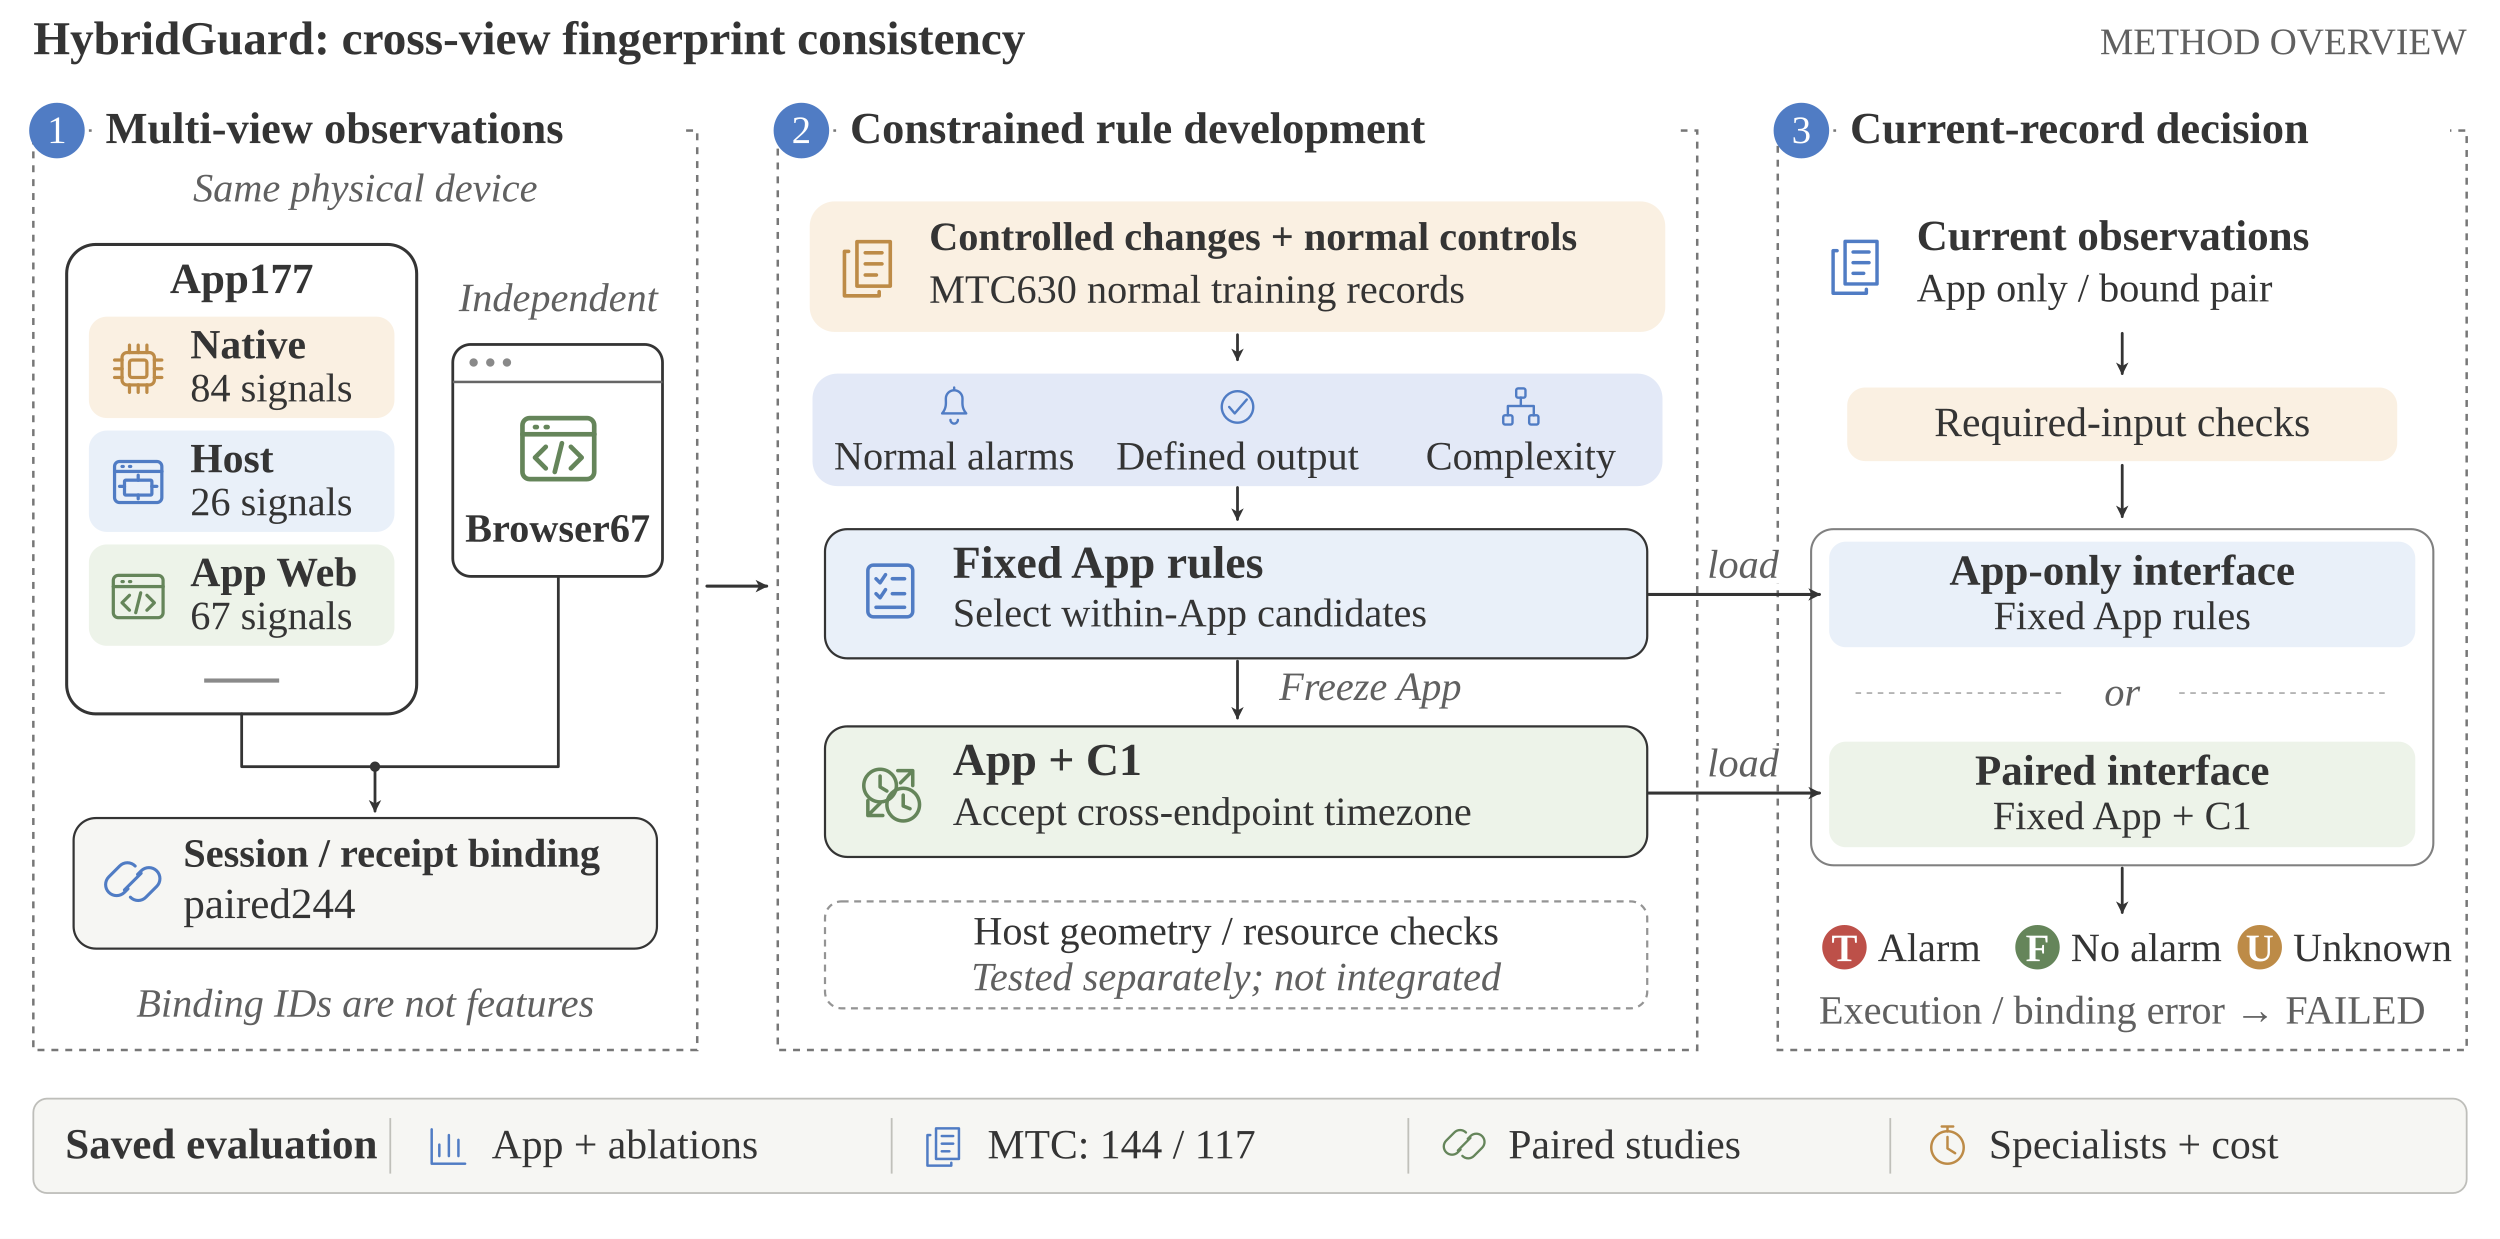
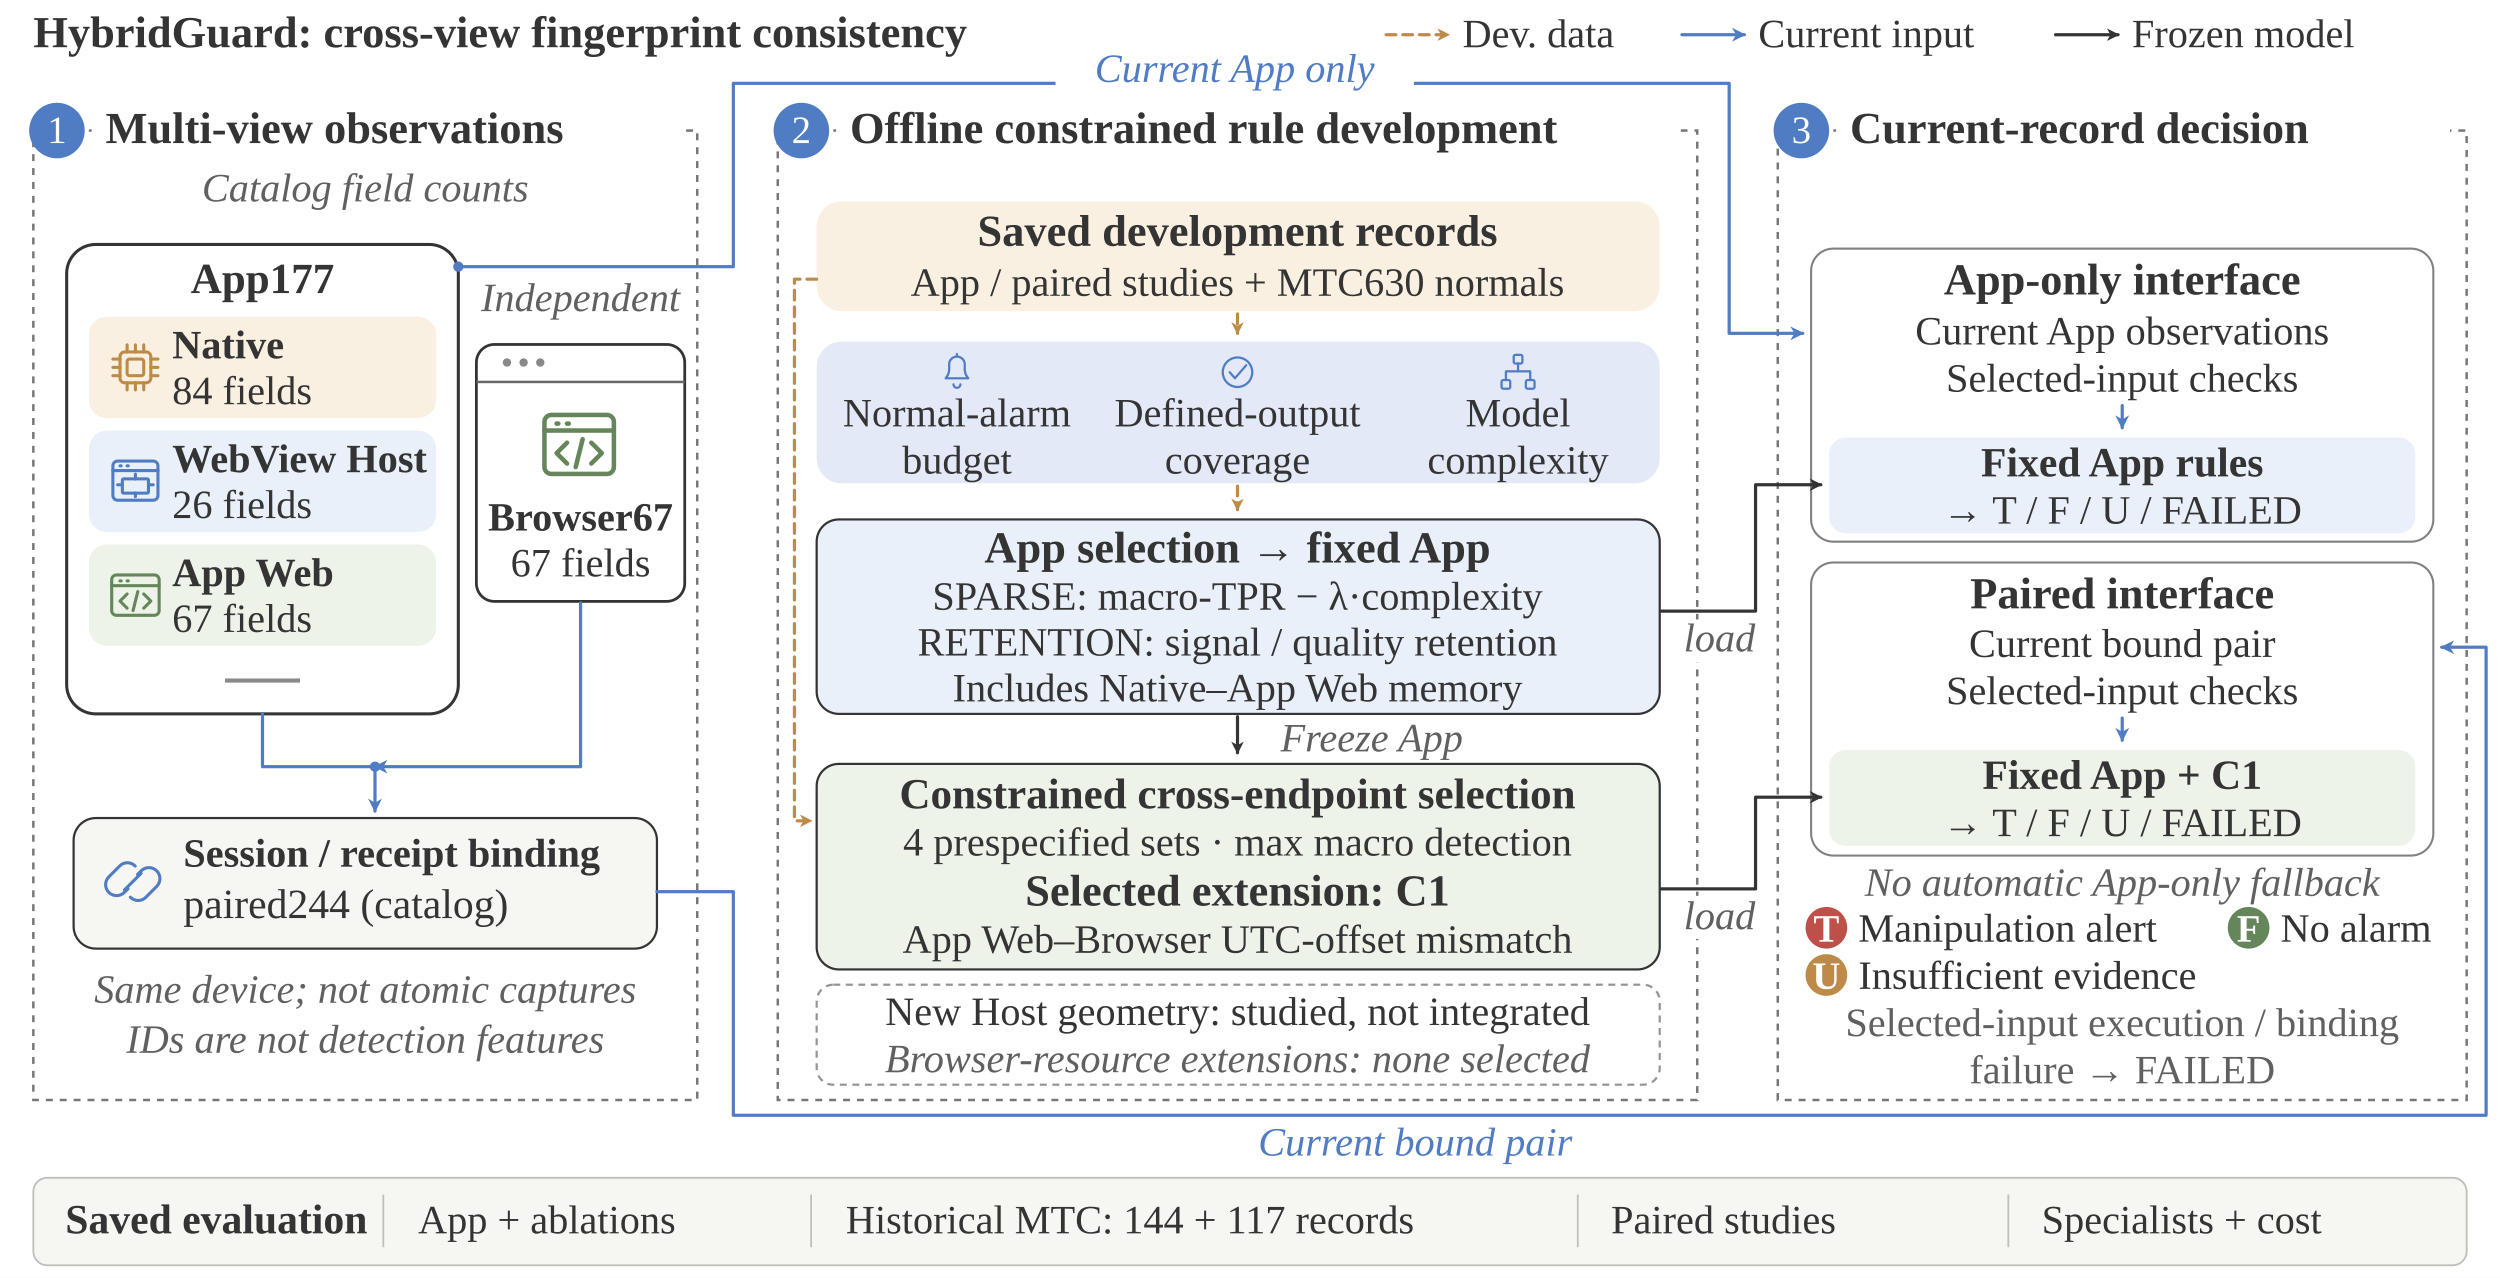
- <svg xmlns="http://www.w3.org/2000/svg" width="180mm" height="89.2mm" viewBox="0 0 1800 892" role="img" aria-labelledby="title desc">
+ <svg xmlns="http://www.w3.org/2000/svg" xmlns:xlink="http://www.w3.org/1999/xlink" width="180mm" height="92mm" viewBox="0 0 1800 920" role="img" aria-labelledby="title desc">
  <style>text {font-family:'Times New Roman',Times,serif} use {fill:none;stroke:currentColor;stroke-width:2.6;stroke-linecap:round;stroke-linejoin:round}</style>
  <defs>
    <marker id="arrow" markerWidth="9" markerHeight="9" refX="8" refY="4.5" orient="auto" markerUnits="userSpaceOnUse">
      <path d="M0,0 L9,4.5 L0,9 L2.5,4.5 Z" fill="#343434" />
    </marker>
+     <marker id="arrow-current" markerWidth="10" markerHeight="10" refX="9" refY="5" orient="auto" markerUnits="userSpaceOnUse">
+       <path d="M0,0 L10,5 L0,10 L3,5 Z" fill="#507cc4" />
+     </marker>
+     <marker id="arrow-development" markerWidth="9" markerHeight="9" refX="8" refY="4.5" orient="auto" markerUnits="userSpaceOnUse">
+       <path d="M0,0 L9,4.5 L0,9 L2.5,4.5 Z" fill="#bd8b47" />
+     </marker>
    <symbol id="chip" viewBox="0 0 48 48">
      <rect x="11" y="11" width="26" height="26" rx="4" />
      <rect x="17" y="17" width="14" height="14" rx="2" />
      <path d="M17 5v6m7-6v6m7-6v6M17 37v6m7-6v6m7-6v6M5 17h6m-6 7h6m-6 7h6M37 17h6m-6 7h6m-6 7h6" />
    </symbol>
    <symbol id="host" viewBox="0 0 48 48">
      <rect x="5" y="7" width="38" height="33" rx="4" />
      <path d="M5 15h38M11 11h1m5 0h1" />
      <rect x="13" y="22" width="22" height="12" rx="1" />
      <path d="M9 27h4m22 0h4M24 18v4m0 12v3" />
    </symbol>
    <symbol id="web" viewBox="0 0 48 48">
      <rect x="4" y="7" width="40" height="34" rx="4" />
      <path d="M4 16h40M11 12h1m5 0h1M17 23l-6 6 6 6m14-12l6 6-6 6m-5-14l-4 16" />
    </symbol>
    <symbol id="chain" viewBox="0 0 48 48">
      <path d="M20 30l-3 3a9 9 0 0 1-13-13l9-9a9 9 0 0 1 13 0m2 7l3-3a9 9 0 0 1 13 13l-9 9a9 9 0 0 1-13 0M17 31l14-14" transform="translate(1 -1) scale(.94)" />
    </symbol>
    <symbol id="records" viewBox="0 0 48 48">
      <path d="M13 5h24v32H13zM7 12H4v32h25v-3M19 13h12m-12 8h12m-12 8h8" />
    </symbol>
    <symbol id="alarm" viewBox="0 0 48 48">
      <path d="M11 31c5-6 4-11 4-16a9 9 0 0 1 18 0c0 5-1 10 4 16zM20 38a4 4 0 0 0 8 0M24 3v3" />
    </symbol>
    <symbol id="coverage" viewBox="0 0 48 48">
      <circle cx="24" cy="24" r="17" />
      <path d="M15 24l6 7 13-15" />
    </symbol>
    <symbol id="tree" viewBox="0 0 48 48">
      <rect x="19" y="4" width="10" height="10" rx="2" />
      <rect x="5" y="33" width="10" height="10" rx="2" />
      <rect x="33" y="33" width="10" height="10" rx="2" />
      <path d="M24 14v9M10 33V23h28v10" />
    </symbol>
    <symbol id="rules" viewBox="0 0 48 48">
      <rect x="7" y="5" width="33" height="38" rx="4" />
      <path d="M13 15l3 3 4-6m5 3h9M13 26l3 3 4-6m5 3h9M13 36h21" />
    </symbol>
    <symbol id="clocks" viewBox="0 0 48 48">
      <circle cx="16" cy="18" r="12" />
      <circle cx="33" cy="32" r="12" />
      <path d="M16 11v8l5 3m12 3v8l5 2M29 7h11v11m-1-10l-8 8M7 29v11h11m-10-1l8-8" />
    </symbol>
    <symbol id="lock" viewBox="0 0 48 48">
      <rect x="10" y="21" width="28" height="22" rx="4" />
      <path d="M16 21v-9a8 8 0 0 1 16 0v9M24 29v7" />
    </symbol>
    <symbol id="chart" viewBox="0 0 48 48">
      <path d="M7 6v36h35M15 34V22m10 12V12m10 22V17" />
    </symbol>
    <symbol id="cost" viewBox="0 0 48 48">
      <circle cx="25" cy="25" r="17" />
      <path d="M25 14v12l8 5M19 3h12M25 3v5" />
    </symbol>
  </defs>
-   <rect x="0" y="0" width="1800" height="892" rx="0" fill="white" stroke="none" stroke-width="1.8" />
-   <text x="24" y="39" font-size="34" font-weight="bold" text-anchor="start" fill="#343434">HybridGuard: cross-view fingerprint consistency</text>
-   <text x="1776" y="39" font-size="27" font-weight="normal" text-anchor="end" fill="#606060">METHOD OVERVIEW</text>
+   <rect x="0" y="0" width="1800" height="920" rx="0" fill="white" stroke="none" stroke-width="1.8" />
+   <text x="24" y="34" font-size="32" font-weight="bold" text-anchor="start" fill="#343434">HybridGuard: cross-view fingerprint consistency</text>
+   <path d="M998 25 h45" fill="none" stroke="#bd8b47" stroke-width="2.3" stroke-linejoin="round" stroke-linecap="round" marker-end="url(#arrow-development)" stroke-dasharray="7 5" />
+   <text x="1053" y="34" font-size="29" font-weight="normal" text-anchor="start" fill="#343434">Dev. data</text>
+   <path d="M1211 25 h45" fill="none" stroke="#507cc4" stroke-width="2.3" stroke-linejoin="round" stroke-linecap="round" marker-end="url(#arrow-current)" />
+   <text x="1266" y="34" font-size="29" font-weight="normal" text-anchor="start" fill="#343434">Current input</text>
+   <path d="M1480 25 h45" fill="none" stroke="#343434" stroke-width="2.3" stroke-linejoin="round" stroke-linecap="round" marker-end="url(#arrow)" />
+   <text x="1535" y="34" font-size="29" font-weight="normal" text-anchor="start" fill="#343434">Frozen model</text>
  <g id="observations">
-     <rect x="24" y="94" width="478" height="662" rx="0" fill="white" stroke="#777777" stroke-width="1.8" stroke-dasharray="5 5" />
+     <rect x="24" y="94" width="478" height="698" rx="0" fill="white" stroke="#777777" stroke-width="1.8" stroke-dasharray="5 5" />
    <circle cx="41" cy="94" r="20" fill="#507cc4" stroke="none" stroke-width="1.8" />
    <text x="41" y="103" font-size="28" font-weight="normal" text-anchor="middle" fill="white">1</text>
    <rect x="66" y="70" width="424" height="39" rx="0" fill="white" stroke="none" stroke-width="1.8" />
    <text x="76" y="103" font-size="32" font-weight="bold" text-anchor="start" fill="#343434">Multi-view observations</text>
-     <text x="263" y="145" font-size="29" font-weight="normal" text-anchor="middle" fill="#606060" font-style="italic">Same physical device</text>
-     <rect x="48" y="176" width="252" height="338" rx="21" fill="white" stroke="#343434" stroke-width="2.2" />
-     <text x="174" y="211" font-size="31" font-weight="bold" text-anchor="middle" fill="#343434">App177</text>
-     <rect x="64" y="228" width="220" height="73" rx="13" fill="#faf0e2" stroke="none" stroke-width="1.8" />
-     <use href="#chip" x="78" y="244" width="43" height="43" color="#bd8b47" />
-     <text x="137" y="258" font-size="30" font-weight="bold" text-anchor="start" fill="#343434">Native</text>
-     <text x="137" y="289" font-size="29" font-weight="normal" text-anchor="start" fill="#343434">84 signals</text>
-     <rect x="64" y="310" width="220" height="73" rx="13" fill="#e9f0f9" stroke="none" stroke-width="1.8" />
-     <use href="#host" x="78" y="326" width="43" height="43" color="#507cc4" />
-     <text x="137" y="340" font-size="30" font-weight="bold" text-anchor="start" fill="#343434">Host</text>
-     <text x="137" y="371" font-size="29" font-weight="normal" text-anchor="start" fill="#343434">26 signals</text>
-     <rect x="64" y="392" width="220" height="73" rx="13" fill="#edf3e9" stroke="none" stroke-width="1.8" />
-     <use href="#web" x="78" y="408" width="43" height="43" color="#65855a" />
-     <text x="137" y="422" font-size="30" font-weight="bold" text-anchor="start" fill="#343434">App Web</text>
-     <text x="137" y="453" font-size="29" font-weight="normal" text-anchor="start" fill="#343434">67 signals</text>
-     <path d="M147,490 L201,490" fill="none" stroke="#8a8a8a" stroke-width="3" />
-     <text x="402" y="224" font-size="29" font-weight="normal" text-anchor="middle" fill="#606060" font-style="italic">Independent</text>
-     <rect x="326" y="248" width="151" height="167" rx="13" fill="white" stroke="#343434" stroke-width="2" />
-     <path d="M326,275 L477,275" fill="none" stroke="#666666" stroke-width="1.8" />
-     <circle cx="341" cy="261" r="3" fill="#898989" stroke="none" stroke-width="1.8" />
-     <circle cx="353" cy="261" r="3" fill="#898989" stroke="none" stroke-width="1.8" />
-     <circle cx="365" cy="261" r="3" fill="#898989" stroke="none" stroke-width="1.8" />
-     <use href="#web" x="371" y="292" width="62" height="62" color="#65855a" />
-     <text x="401.5" y="390" font-size="29" font-weight="bold" text-anchor="middle" fill="#343434">Browser67</text>
-     <path d="M174 514 V552 H270 V584" fill="none" stroke="#343434" stroke-width="2" stroke-linejoin="round" stroke-linecap="round" marker-end="url(#arrow)" />
-     <path d="M402 415 V552 H270" fill="none" stroke="#343434" stroke-width="2" stroke-linejoin="round" stroke-linecap="round" />
-     <circle cx="270" cy="552" r="3.7" fill="#343434" stroke="none" stroke-width="1.8" />
-     <rect x="53" y="589" width="420" height="94" rx="16" fill="#f6f6f3" stroke="#343434" stroke-width="1.6" />
-     <use href="#chain" x="74" y="615" width="44" height="44" color="#507cc4" />
-     <text x="132" y="624" font-size="29" font-weight="bold" text-anchor="start" fill="#343434">Session / receipt binding</text>
-     <text x="132" y="661" font-size="31" font-weight="normal" text-anchor="start" fill="#343434">paired244</text>
-     <text x="263" y="732" font-size="29" font-weight="normal" text-anchor="middle" fill="#606060" font-style="italic">Binding IDs are not features</text>
-   </g>
-   <path d="M509 422 H552" fill="none" stroke="#343434" stroke-width="2.2" stroke-linejoin="round" stroke-linecap="round" marker-end="url(#arrow)" />
+     <text x="263" y="145" font-size="29" font-weight="normal" text-anchor="middle" fill="#606060" font-style="italic">Catalog field counts</text>
+     <g id="current-app">
+       <rect x="48" y="176" width="282" height="338" rx="21" fill="white" stroke="#343434" stroke-width="2.2" />
+       <text x="189" y="211" font-size="31" font-weight="bold" text-anchor="middle" fill="#343434">App177</text>
+       <rect x="64" y="228" width="250" height="73" rx="13" fill="#faf0e2" stroke="none" stroke-width="1.8" />
+       <use href="#chip" xlink:href="#chip" x="77" y="244" width="41" height="41" color="#bd8b47" />
+       <text x="124" y="258" font-size="29" font-weight="bold" text-anchor="start" fill="#343434">Native</text>
+       <text x="124" y="291" font-size="29" font-weight="normal" text-anchor="start" fill="#343434">84 fields</text>
+       <rect x="64" y="310" width="250" height="73" rx="13" fill="#e9f0f9" stroke="none" stroke-width="1.8" />
+       <use href="#host" xlink:href="#host" x="77" y="326" width="41" height="41" color="#507cc4" />
+       <text x="124" y="340" font-size="29" font-weight="bold" text-anchor="start" fill="#343434">WebView Host</text>
+       <text x="124" y="373" font-size="29" font-weight="normal" text-anchor="start" fill="#343434">26 fields</text>
+       <rect x="64" y="392" width="250" height="73" rx="13" fill="#edf3e9" stroke="none" stroke-width="1.8" />
+       <use href="#web" xlink:href="#web" x="77" y="408" width="41" height="41" color="#65855a" />
+       <text x="124" y="422" font-size="29" font-weight="bold" text-anchor="start" fill="#343434">App Web</text>
+       <text x="124" y="455" font-size="29" font-weight="normal" text-anchor="start" fill="#343434">67 fields</text>
+       <path d="M162,490 L216,490" fill="none" stroke="#8a8a8a" stroke-width="3" />
+     </g>
+     <g id="current-browser">
+       <text x="418" y="224" font-size="29" font-weight="normal" text-anchor="middle" fill="#606060" font-style="italic">Independent</text>
+       <rect x="343" y="248" width="150" height="185" rx="13" fill="white" stroke="#343434" stroke-width="2" />
+       <path d="M343,275 L493,275" fill="none" stroke="#666666" stroke-width="1.8" />
+       <circle cx="365" cy="261" r="3" fill="#898989" stroke="none" stroke-width="1.8" />
+       <circle cx="377" cy="261" r="3" fill="#898989" stroke="none" stroke-width="1.8" />
+       <circle cx="389" cy="261" r="3" fill="#898989" stroke="none" stroke-width="1.8" />
+       <use href="#web" xlink:href="#web" x="387" y="290" width="60" height="60" color="#65855a" />
+       <text x="418" y="382" font-size="29" font-weight="bold" text-anchor="middle" fill="#343434">Browser67</text>
+       <text x="418" y="415" font-size="29" font-weight="normal" text-anchor="middle" fill="#343434">67 fields</text>
+     </g>
+     <g id="app-to-binding" data-flow-kind="current" data-source="current-app" data-target="current-bound-pair">
+       <path d="M189 514 V552 H270 V584" fill="none" stroke="#507cc4" stroke-width="2.3" stroke-linejoin="round" stroke-linecap="round" marker-end="url(#arrow-current)" />
+     </g>
+     <g id="browser-to-binding" data-flow-kind="current" data-source="current-browser" data-target="current-bound-pair">
+       <path d="M418 434 V552 H270" fill="none" stroke="#507cc4" stroke-width="2.3" stroke-linejoin="round" stroke-linecap="round" marker-end="url(#arrow-current)" />
+     </g>
+     <circle cx="270" cy="552" r="3.7" fill="#507cc4" stroke="none" stroke-width="1.8" />
+     <g id="current-bound-pair">
+       <rect x="53" y="589" width="420" height="94" rx="16" fill="#f6f6f3" stroke="#343434" stroke-width="1.6" />
+       <use href="#chain" xlink:href="#chain" x="74" y="615" width="44" height="44" color="#507cc4" />
+       <text x="132" y="624" font-size="29" font-weight="bold" text-anchor="start" fill="#343434">Session / receipt binding</text>
+       <text x="132" y="661" font-size="30" font-weight="normal" text-anchor="start" fill="#343434">paired244 (catalog)</text>
+     </g>
+     <text x="263" y="722" font-size="29" font-weight="normal" text-anchor="middle" fill="#606060" font-style="italic">Same device; not atomic captures</text>
+     <text x="263" y="758" font-size="29" font-weight="normal" text-anchor="middle" fill="#606060" font-style="italic">IDs are not detection features</text>
+   </g>
  <g id="development">
-     <rect x="560" y="94" width="662" height="662" rx="0" fill="white" stroke="#777777" stroke-width="1.8" stroke-dasharray="5 5" />
+     <rect x="560" y="94" width="662" height="698" rx="0" fill="white" stroke="#777777" stroke-width="1.8" stroke-dasharray="5 5" />
    <circle cx="577" cy="94" r="20" fill="#507cc4" stroke="none" stroke-width="1.8" />
    <text x="577" y="103" font-size="28" font-weight="normal" text-anchor="middle" fill="white">2</text>
    <rect x="602" y="70" width="608" height="39" rx="0" fill="white" stroke="none" stroke-width="1.8" />
-     <text x="612" y="103" font-size="32" font-weight="bold" text-anchor="start" fill="#343434">Constrained rule development</text>
-     <rect x="583" y="145" width="616" height="94" rx="18" fill="#faf0e2" stroke="none" stroke-width="1.8" />
-     <use href="#records" x="604" y="169" width="48" height="48" color="#bd8b47" />
-     <text x="669" y="180" font-size="29" font-weight="bold" text-anchor="start" fill="#343434">Controlled changes + normal controls</text>
-     <text x="669" y="218" font-size="29" font-weight="normal" text-anchor="start" fill="#343434">MTC630 normal training records</text>
-     <path d="M891 241 V259" fill="none" stroke="#343434" stroke-width="2" stroke-linejoin="round" stroke-linecap="round" marker-end="url(#arrow)" />
-     <rect x="585" y="269" width="612" height="81" rx="18" fill="#e3e9f7" stroke="none" stroke-width="1.8" />
-     <use href="#alarm" x="671" y="277" width="32" height="32" color="#507cc4" />
-     <text x="687" y="338" font-size="29" font-weight="normal" text-anchor="middle" fill="#343434">Normal alarms</text>
-     <use href="#coverage" x="875" y="277" width="32" height="32" color="#507cc4" />
-     <text x="891" y="338" font-size="29" font-weight="normal" text-anchor="middle" fill="#343434">Defined output</text>
-     <use href="#tree" x="1079" y="277" width="32" height="32" color="#507cc4" />
-     <text x="1095" y="338" font-size="29" font-weight="normal" text-anchor="middle" fill="#343434">Complexity</text>
-     <path d="M891 351 V374" fill="none" stroke="#343434" stroke-width="2" stroke-linejoin="round" stroke-linecap="round" marker-end="url(#arrow)" />
-     <rect x="594" y="381" width="592" height="93" rx="16" fill="#e9f0f9" stroke="#343434" stroke-width="1.6" />
-     <use href="#rules" x="618" y="402" width="47" height="47" color="#507cc4" />
-     <text x="686" y="416" font-size="33" font-weight="bold" text-anchor="start" fill="#343434">Fixed App rules</text>
-     <text x="686" y="451" font-size="29" font-weight="normal" text-anchor="start" fill="#343434">Select within-App candidates</text>
-     <path d="M891 476 V517" fill="none" stroke="#343434" stroke-width="2" stroke-linejoin="round" stroke-linecap="round" marker-end="url(#arrow)" />
-     <text x="921" y="504" font-size="29" font-weight="normal" text-anchor="start" fill="#606060" font-style="italic">Freeze App</text>
-     <rect x="594" y="523" width="592" height="94" rx="16" fill="#edf3e9" stroke="#343434" stroke-width="1.6" />
-     <use href="#clocks" x="618" y="548" width="47" height="47" color="#65855a" />
-     <text x="686" y="558" font-size="33" font-weight="bold" text-anchor="start" fill="#343434">App + C1</text>
-     <text x="686" y="594" font-size="29" font-weight="normal" text-anchor="start" fill="#343434">Accept cross-endpoint timezone</text>
-     <rect x="594" y="649" width="592" height="77" rx="12" fill="white" stroke="#949494" stroke-width="1.6" stroke-dasharray="5 4" />
-     <text x="890" y="680" font-size="29" font-weight="normal" text-anchor="middle" fill="#343434">Host geometry / resource checks</text>
-     <text x="890" y="713" font-size="29" font-weight="normal" text-anchor="middle" fill="#606060" font-style="italic">Tested separately; not integrated</text>
+     <text x="612" y="103" font-size="32" font-weight="bold" text-anchor="start" fill="#343434">Offline constrained rule development</text>
+     <g id="saved-development-data">
+       <rect x="588" y="145" width="607" height="79" rx="18" fill="#faf0e2" stroke="none" stroke-width="1.8" />
+       <text x="891" y="177" font-size="32" font-weight="bold" text-anchor="middle" fill="#343434">Saved development records</text>
+       <text x="891" y="213" font-size="29" font-weight="normal" text-anchor="middle" fill="#343434">App / paired studies + MTC630 normals</text>
+     </g>
+     <g id="saved-to-constraints" data-flow-kind="development" data-source="saved-development-data" data-target="selection-constraints">
+       <path d="M891 226 V240" fill="none" stroke="#bd8b47" stroke-width="2.3" stroke-linejoin="round" stroke-linecap="round" marker-end="url(#arrow-development)" stroke-dasharray="7 5" />
+     </g>
+     <g id="selection-constraints">
+       <rect x="588" y="246" width="607" height="102" rx="18" fill="#e3e9f7" stroke="none" stroke-width="1.8" />
+       <use href="#alarm" xlink:href="#alarm" x="674" y="253" width="30" height="30" color="#507cc4" />
+       <text x="689" y="307" font-size="29" font-weight="normal" text-anchor="middle" fill="#343434">Normal-alarm</text>
+       <text x="689" y="341" font-size="29" font-weight="normal" text-anchor="middle" fill="#343434">budget</text>
+       <use href="#coverage" xlink:href="#coverage" x="876" y="253" width="30" height="30" color="#507cc4" />
+       <text x="891" y="307" font-size="29" font-weight="normal" text-anchor="middle" fill="#343434">Defined-output</text>
+       <text x="891" y="341" font-size="29" font-weight="normal" text-anchor="middle" fill="#343434">coverage</text>
+       <use href="#tree" xlink:href="#tree" x="1078" y="253" width="30" height="30" color="#507cc4" />
+       <text x="1093" y="307" font-size="29" font-weight="normal" text-anchor="middle" fill="#343434">Model</text>
+       <text x="1093" y="341" font-size="29" font-weight="normal" text-anchor="middle" fill="#343434">complexity</text>
+     </g>
+     <g id="constraints-to-app" data-flow-kind="development" data-source="selection-constraints" data-target="fixed-app">
+       <path d="M891 350 V367" fill="none" stroke="#bd8b47" stroke-width="2.3" stroke-linejoin="round" stroke-linecap="round" marker-end="url(#arrow-development)" stroke-dasharray="7 5" />
+     </g>
+     <g id="fixed-app">
+       <rect x="588" y="374" width="607" height="140" rx="16" fill="#e9f0f9" stroke="#343434" stroke-width="1.6" />
+       <text x="891" y="405" font-size="32" font-weight="bold" text-anchor="middle" fill="#343434">App selection → fixed App</text>
+       <text x="891" y="439" font-size="29" font-weight="normal" text-anchor="middle" fill="#343434">SPARSE: macro-TPR − λ·complexity</text>
+       <text x="891" y="472" font-size="29" font-weight="normal" text-anchor="middle" fill="#343434">RETENTION: signal / quality retention</text>
+       <text x="891" y="505" font-size="29" font-weight="normal" text-anchor="middle" fill="#343434">Includes Native–App Web memory</text>
+     </g>
+     <g id="freeze-app" data-flow-kind="model" data-source="fixed-app" data-target="fixed-paired">
+       <path d="M891 516 V542" fill="none" stroke="#343434" stroke-width="2.3" stroke-linejoin="round" stroke-linecap="round" marker-end="url(#arrow)" />
+     </g>
+     <text x="922" y="541" font-size="29" font-weight="normal" text-anchor="start" fill="#606060" font-style="italic">Freeze App</text>
+     <g id="fixed-paired">
+       <rect x="588" y="550" width="607" height="148" rx="16" fill="#edf3e9" stroke="#343434" stroke-width="1.6" />
+       <text x="891" y="582" font-size="31" font-weight="bold" text-anchor="middle" fill="#343434">Constrained cross-endpoint selection</text>
+       <text x="891" y="616" font-size="29" font-weight="normal" text-anchor="middle" fill="#343434">4 prespecified sets · max macro detection</text>
+       <text x="891" y="652" font-size="32" font-weight="bold" text-anchor="middle" fill="#343434">Selected extension: C1</text>
+       <text x="891" y="686" font-size="29" font-weight="normal" text-anchor="middle" fill="#343434">App Web–Browser UTC-offset mismatch</text>
+     </g>
+     <g id="saved-to-cross-selection" data-flow-kind="development" data-source="saved-development-data" data-target="fixed-paired">
+       <path d="M588 201 H572 V591 H584" fill="none" stroke="#bd8b47" stroke-width="2.3" stroke-linejoin="round" stroke-linecap="round" marker-end="url(#arrow-development)" stroke-dasharray="7 5" />
+     </g>
+     <rect x="588" y="709" width="607" height="72" rx="12" fill="white" stroke="#949494" stroke-width="1.6" stroke-dasharray="5 4" />
+     <text x="891" y="738" font-size="29" font-weight="normal" text-anchor="middle" fill="#343434">New Host geometry: studied, not integrated</text>
+     <text x="891" y="772" font-size="29" font-weight="normal" text-anchor="middle" fill="#606060" font-style="italic">Browser-resource extensions: none selected</text>
  </g>
  <g id="decision">
-     <rect x="1280" y="94" width="496" height="662" rx="0" fill="white" stroke="#777777" stroke-width="1.8" stroke-dasharray="5 5" />
+     <rect x="1280" y="94" width="496" height="698" rx="0" fill="white" stroke="#777777" stroke-width="1.8" stroke-dasharray="5 5" />
    <circle cx="1297" cy="94" r="20" fill="#507cc4" stroke="none" stroke-width="1.8" />
    <text x="1297" y="103" font-size="28" font-weight="normal" text-anchor="middle" fill="white">3</text>
    <rect x="1322" y="70" width="442" height="39" rx="0" fill="white" stroke="none" stroke-width="1.8" />
    <text x="1332" y="103" font-size="32" font-weight="bold" text-anchor="start" fill="#343434">Current-record decision</text>
-     <rect x="1302" y="145" width="452" height="94" rx="16" fill="white" stroke="none" stroke-width="1.8" />
-     <use href="#records" x="1316" y="169" width="46" height="46" color="#507cc4" />
-     <text x="1380" y="180" font-size="31" font-weight="bold" text-anchor="start" fill="#343434">Current observations</text>
-     <text x="1380" y="217" font-size="29" font-weight="normal" text-anchor="start" fill="#343434">App only / bound pair</text>
-     <path d="M1528 240 V269" fill="none" stroke="#343434" stroke-width="2" stroke-linejoin="round" stroke-linecap="round" marker-end="url(#arrow)" />
-     <rect x="1330" y="279" width="396" height="53" rx="13" fill="#faf0e2" stroke="none" stroke-width="1.8" />
-     <text x="1528" y="314" font-size="30" font-weight="normal" text-anchor="middle" fill="#343434">Required-input checks</text>
-     <path d="M1528 335 V372" fill="none" stroke="#343434" stroke-width="2" stroke-linejoin="round" stroke-linecap="round" marker-end="url(#arrow)" />
-     <rect x="1304" y="381" width="448" height="242" rx="16" fill="white" stroke="#808080" stroke-width="1.5" />
-     <rect x="1317" y="390" width="422" height="76" rx="12" fill="#e9f0f9" stroke="none" stroke-width="1.8" />
-     <text x="1528" y="421" font-size="31" font-weight="bold" text-anchor="middle" fill="#343434">App-only interface</text>
-     <text x="1528" y="453" font-size="29" font-weight="normal" text-anchor="middle" fill="#343434">Fixed App rules</text>
-     <path d="M1336,499 L1487,499" fill="none" stroke="#b1b1b1" stroke-width="1.3" stroke-dasharray="4 4" />
-     <text x="1528" y="508" font-size="29" font-weight="normal" text-anchor="middle" fill="#606060" font-style="italic">or</text>
-     <path d="M1569,499 L1720,499" fill="none" stroke="#b1b1b1" stroke-width="1.3" stroke-dasharray="4 4" />
-     <rect x="1317" y="534" width="422" height="76" rx="12" fill="#edf3e9" stroke="none" stroke-width="1.8" />
-     <text x="1528" y="565" font-size="31" font-weight="bold" text-anchor="middle" fill="#343434">Paired interface</text>
-     <text x="1528" y="597" font-size="29" font-weight="normal" text-anchor="middle" fill="#343434">Fixed App + C1</text>
-     <path d="M1528 625 V657" fill="none" stroke="#343434" stroke-width="2" stroke-linejoin="round" stroke-linecap="round" marker-end="url(#arrow)" />
-     <circle cx="1328" cy="682" r="16" fill="#bd5049" stroke="none" stroke-width="1.8" />
-     <text x="1328" y="692" font-size="28" font-weight="bold" text-anchor="middle" fill="white">T</text>
-     <text x="1352" y="692" font-size="29" font-weight="normal" text-anchor="start" fill="#343434">Alarm</text>
-     <circle cx="1467" cy="682" r="16" fill="#65855a" stroke="none" stroke-width="1.8" />
-     <text x="1467" y="692" font-size="28" font-weight="bold" text-anchor="middle" fill="white">F</text>
-     <text x="1491" y="692" font-size="29" font-weight="normal" text-anchor="start" fill="#343434">No alarm</text>
-     <circle cx="1627" cy="682" r="16" fill="#bd8b47" stroke="none" stroke-width="1.8" />
-     <text x="1627" y="692" font-size="28" font-weight="bold" text-anchor="middle" fill="white">U</text>
-     <text x="1651" y="692" font-size="29" font-weight="normal" text-anchor="start" fill="#343434">Unknown</text>
-     <text x="1528" y="737" font-size="29" font-weight="normal" text-anchor="middle" fill="#606060">Execution / binding error → FAILED</text>
-   </g>
-   <path d="M1187 428 H1310" fill="none" stroke="#343434" stroke-width="2.2" stroke-linejoin="round" stroke-linecap="round" marker-end="url(#arrow)" />
-   <rect x="1227" y="394" width="56" height="26" rx="0" fill="white" stroke="none" stroke-width="1.8" />
-   <text x="1255" y="416" font-size="29" font-weight="normal" text-anchor="middle" fill="#606060" font-style="italic">load</text>
-   <path d="M1187 571 H1310" fill="none" stroke="#343434" stroke-width="2.2" stroke-linejoin="round" stroke-linecap="round" marker-end="url(#arrow)" />
-   <rect x="1227" y="537" width="56" height="26" rx="0" fill="white" stroke="none" stroke-width="1.8" />
-   <text x="1255" y="559" font-size="29" font-weight="normal" text-anchor="middle" fill="#606060" font-style="italic">load</text>
+     <g id="app-interface">
+       <rect x="1304" y="179" width="448" height="211" rx="16" fill="white" stroke="#808080" stroke-width="1.5" />
+       <text x="1528" y="212" font-size="32" font-weight="bold" text-anchor="middle" fill="#343434">App-only interface</text>
+       <text x="1528" y="248" font-size="29" font-weight="normal" text-anchor="middle" fill="#343434">Current App observations</text>
+       <text x="1528" y="282" font-size="29" font-weight="normal" text-anchor="middle" fill="#343434">Selected-input checks</text>
+       <path d="M1528 292 V308" fill="none" stroke="#507cc4" stroke-width="2.3" stroke-linejoin="round" stroke-linecap="round" marker-end="url(#arrow-current)" />
+       <rect x="1317" y="315" width="422" height="69" rx="12" fill="#e9f0f9" stroke="none" stroke-width="1.8" />
+       <text x="1528" y="343" font-size="30" font-weight="bold" text-anchor="middle" fill="#343434">Fixed App rules</text>
+       <text x="1528" y="377" font-size="29" font-weight="normal" text-anchor="middle" fill="#343434">→ T / F / U / FAILED</text>
+     </g>
+     <g id="paired-interface">
+       <rect x="1304" y="405" width="448" height="211" rx="16" fill="white" stroke="#808080" stroke-width="1.5" />
+       <text x="1528" y="438" font-size="32" font-weight="bold" text-anchor="middle" fill="#343434">Paired interface</text>
+       <text x="1528" y="473" font-size="29" font-weight="normal" text-anchor="middle" fill="#343434">Current bound pair</text>
+       <text x="1528" y="507" font-size="29" font-weight="normal" text-anchor="middle" fill="#343434">Selected-input checks</text>
+       <path d="M1528 517 V533" fill="none" stroke="#507cc4" stroke-width="2.3" stroke-linejoin="round" stroke-linecap="round" marker-end="url(#arrow-current)" />
+       <rect x="1317" y="540" width="422" height="69" rx="12" fill="#edf3e9" stroke="none" stroke-width="1.8" />
+       <text x="1528" y="568" font-size="30" font-weight="bold" text-anchor="middle" fill="#343434">Fixed App + C1</text>
+       <text x="1528" y="602" font-size="29" font-weight="normal" text-anchor="middle" fill="#343434">→ T / F / U / FAILED</text>
+     </g>
+     <text x="1528" y="645" font-size="29" font-weight="normal" text-anchor="middle" fill="#606060" font-style="italic">No automatic App-only fallback</text>
+     <circle cx="1315" cy="668" r="15" fill="#bd5049" stroke="none" stroke-width="1.8" />
+     <text x="1315" y="678" font-size="28" font-weight="bold" text-anchor="middle" fill="white">T</text>
+     <text x="1338" y="678" font-size="29" font-weight="normal" text-anchor="start" fill="#343434">Manipulation alert</text>
+     <circle cx="1619" cy="668" r="15" fill="#65855a" stroke="none" stroke-width="1.8" />
+     <text x="1619" y="678" font-size="28" font-weight="bold" text-anchor="middle" fill="white">F</text>
+     <text x="1642" y="678" font-size="29" font-weight="normal" text-anchor="start" fill="#343434">No alarm</text>
+     <circle cx="1315" cy="702" r="15" fill="#bd8b47" stroke="none" stroke-width="1.8" />
+     <text x="1315" y="712" font-size="28" font-weight="bold" text-anchor="middle" fill="white">U</text>
+     <text x="1338" y="712" font-size="29" font-weight="normal" text-anchor="start" fill="#343434">Insufficient evidence</text>
+     <text x="1528" y="746" font-size="29" font-weight="normal" text-anchor="middle" fill="#606060">Selected-input execution / binding</text>
+     <text x="1528" y="780" font-size="29" font-weight="normal" text-anchor="middle" fill="#606060">failure → FAILED</text>
+   </g>
+   <g id="current-app-direct" data-flow-kind="current" data-source="current-app" data-target="app-interface">
+     <path d="M330 192 H528 V60 H1245 V240 H1298" fill="none" stroke="#507cc4" stroke-width="2.3" stroke-linejoin="round" stroke-linecap="round" marker-end="url(#arrow-current)" />
+   </g>
+   <rect x="760" y="40" width="258" height="26" rx="0" fill="white" stroke="none" stroke-width="1.8" />
+   <text x="889" y="59" font-size="29" font-weight="normal" text-anchor="middle" fill="#507cc4" font-style="italic">Current App only</text>
+   <g id="current-pair-direct" data-flow-kind="current" data-source="current-bound-pair" data-target="paired-interface">
+     <path d="M473 642 H528 V803 H1790 V466 H1758" fill="none" stroke="#507cc4" stroke-width="2.3" stroke-linejoin="round" stroke-linecap="round" marker-end="url(#arrow-current)" />
+   </g>
+   <text x="1019" y="832" font-size="29" font-weight="normal" text-anchor="middle" fill="#507cc4" font-style="italic">Current bound pair</text>
+   <circle cx="330" cy="192" r="3.7" fill="#507cc4" stroke="none" stroke-width="1.8" />
+   <g id="load-app-model" data-flow-kind="model" data-source="fixed-app" data-target="app-interface">
+     <path d="M1196 440 H1264 V349 H1311" fill="none" stroke="#343434" stroke-width="2.3" stroke-linejoin="round" stroke-linecap="round" marker-end="url(#arrow)" />
+   </g>
+   <rect x="1210" y="446" width="56" height="31" rx="0" fill="white" stroke="none" stroke-width="1.8" />
+   <text x="1238" y="469" font-size="29" font-weight="normal" text-anchor="middle" fill="#606060" font-style="italic">load</text>
+   <g id="load-paired-model" data-flow-kind="model" data-source="fixed-paired" data-target="paired-interface">
+     <path d="M1196 640 H1264 V574 H1311" fill="none" stroke="#343434" stroke-width="2.3" stroke-linejoin="round" stroke-linecap="round" marker-end="url(#arrow)" />
+   </g>
+   <rect x="1210" y="645" width="56" height="31" rx="0" fill="white" stroke="none" stroke-width="1.8" />
+   <text x="1238" y="669" font-size="29" font-weight="normal" text-anchor="middle" fill="#606060" font-style="italic">load</text>
  <g id="evaluation-evidence">
-     <rect x="24" y="791" width="1752" height="68" rx="10" fill="#f6f6f3" stroke="#bebeba" stroke-width="1.3" />
-     <text x="47" y="834" font-size="31" font-weight="bold" text-anchor="start" fill="#343434">Saved evaluation</text>
-     <path d="M281,805 L281,845" fill="none" stroke="#c0c0ba" stroke-width="1.3" />
-     <path d="M642,805 L642,845" fill="none" stroke="#c0c0ba" stroke-width="1.3" />
-     <path d="M1014,805 L1014,845" fill="none" stroke="#c0c0ba" stroke-width="1.3" />
-     <path d="M1361,805 L1361,845" fill="none" stroke="#c0c0ba" stroke-width="1.3" />
-     <use href="#chart" x="306" y="809" width="33" height="33" color="#507cc4" />
-     <text x="354" y="834" font-size="30" font-weight="normal" text-anchor="start" fill="#343434">App + ablations</text>
-     <use href="#records" x="665" y="809" width="33" height="33" color="#507cc4" />
-     <text x="711" y="834" font-size="30" font-weight="normal" text-anchor="start" fill="#343434">MTC: 144 / 117</text>
-     <use href="#chain" x="1038" y="809" width="33" height="33" color="#65855a" />
-     <text x="1086" y="834" font-size="30" font-weight="normal" text-anchor="start" fill="#343434">Paired studies</text>
-     <use href="#cost" x="1385" y="809" width="33" height="33" color="#bd8b47" />
-     <text x="1432" y="834" font-size="30" font-weight="normal" text-anchor="start" fill="#343434">Specialists + cost</text>
+     <rect x="24" y="848" width="1752" height="63" rx="10" fill="#f6f6f3" stroke="#bebeba" stroke-width="1.3" />
+     <text x="47" y="888" font-size="30" font-weight="bold" text-anchor="start" fill="#343434">Saved evaluation</text>
+     <path d="M276,860 L276,898" fill="none" stroke="#c0c0ba" stroke-width="1.3" />
+     <path d="M584,860 L584,898" fill="none" stroke="#c0c0ba" stroke-width="1.3" />
+     <path d="M1136,860 L1136,898" fill="none" stroke="#c0c0ba" stroke-width="1.3" />
+     <path d="M1446,860 L1446,898" fill="none" stroke="#c0c0ba" stroke-width="1.3" />
+     <text x="301" y="888" font-size="29" font-weight="normal" text-anchor="start" fill="#343434">App + ablations</text>
+     <text x="609" y="888" font-size="29" font-weight="normal" text-anchor="start" fill="#343434">Historical MTC: 144 + 117 records</text>
+     <text x="1160" y="888" font-size="29" font-weight="normal" text-anchor="start" fill="#343434">Paired studies</text>
+     <text x="1470" y="888" font-size="29" font-weight="normal" text-anchor="start" fill="#343434">Specialists + cost</text>
  </g>
</svg>
